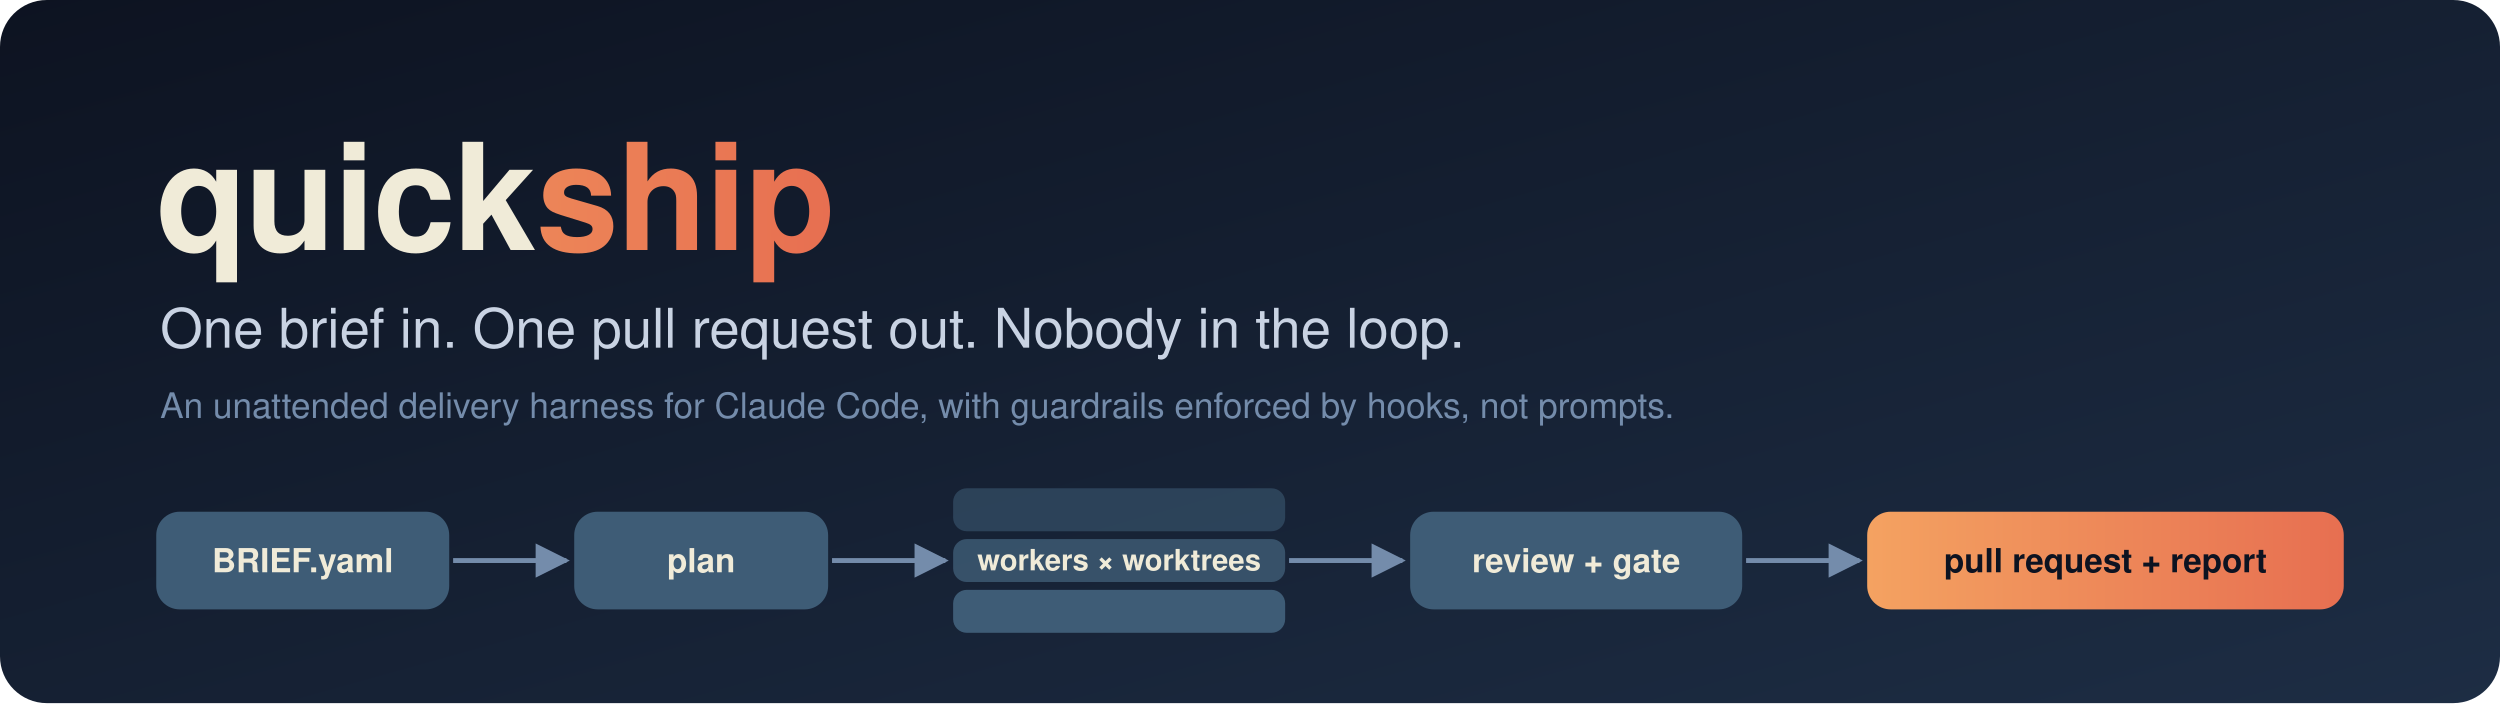
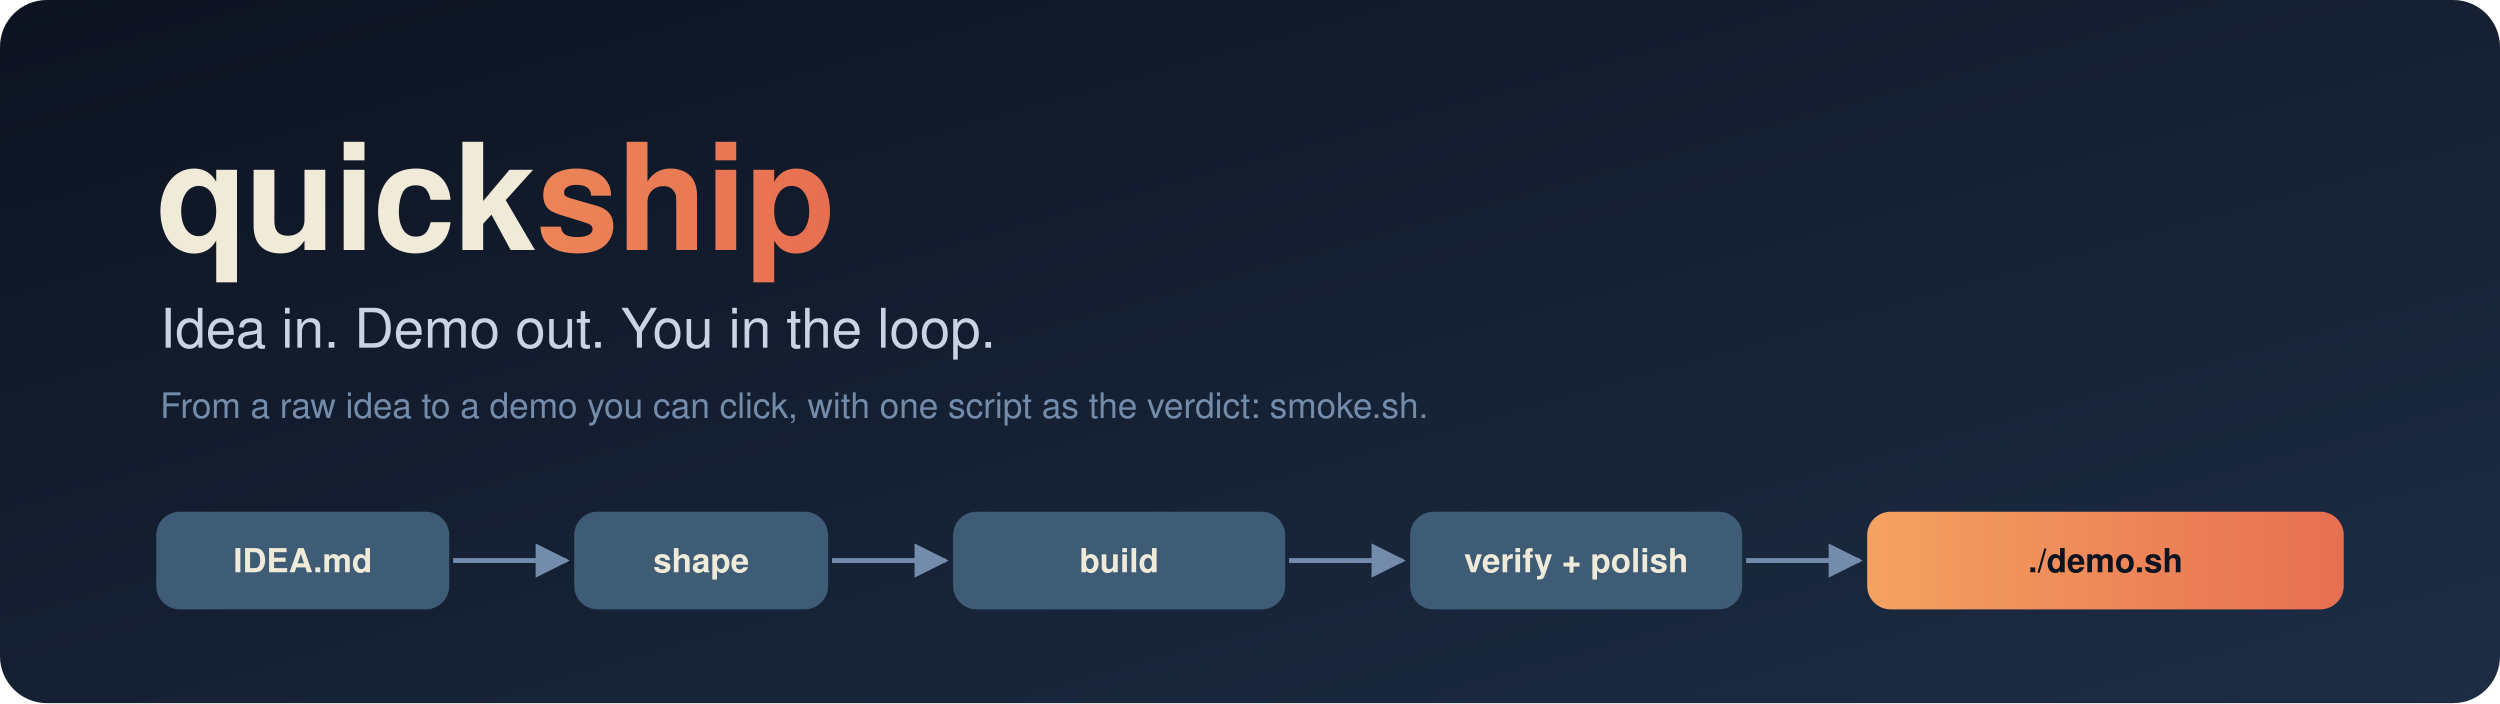
<svg xmlns="http://www.w3.org/2000/svg" width="1280" height="360" viewBox="0 0 1280 360" role="img" aria-labelledby="t d">
  <defs>
    <linearGradient id="bg" x1="0" y1="0" x2="1" y2="1">
      <stop offset="0" stop-color="#0d1321" />
      <stop offset="1" stop-color="#1d2d44" />
    </linearGradient>
    <linearGradient id="accent" x1="0" y1="0" x2="1" y2="0">
      <stop offset="0" stop-color="#f4a261" />
      <stop offset="1" stop-color="#e76f51" />
    </linearGradient>
    <marker id="arrow" viewBox="0 0 10 10" refX="9" refY="5" markerWidth="7" markerHeight="7" orient="auto">
      <path d="M0,0 L10,5 L0,10 z" fill="#748cab" />
    </marker>
  </defs>
  <rect width="1280" height="360" rx="24" fill="url(#bg)" />
  <g font-family="'Segoe UI', 'Helvetica Neue', Helvetica, Arial, sans-serif">
    <text x="80" y="128" font-size="76" font-weight="700" fill="#f0ebd8" letter-spacing="-1">quick<tspan fill="url(#accent)">ship</tspan>
    </text>
-     <text x="82" y="178" font-size="28" fill="#c9d3e3">One brief in. One pull request out. Nobody in the loop.</text>
-     <text x="82" y="214" font-size="18" fill="#748cab">An unattended delivery harness for Claude Code, with guardrails enforced by hooks, not prompts.</text>
+     <text x="82" y="178" font-size="28" fill="#c9d3e3">Idea in. Demo out. You in the loop.</text>
+     <text x="82" y="214" font-size="18" fill="#748cab">From a raw idea to a demo you can click, with one script as the verdict: smoke.sh.</text>
  </g>
  <g font-family="'Segoe UI', 'Helvetica Neue', Helvetica, Arial, sans-serif" font-size="17" font-weight="600" text-anchor="middle">
    <rect x="80" y="262" width="150" height="50" rx="12" fill="#3e5c76" />
-     <text x="155" y="293" fill="#f0ebd8">BRIEF.yaml</text>
+     <text x="155" y="293" fill="#f0ebd8">IDEA.md</text>
    <line x1="232" y1="287" x2="290" y2="287" stroke="#748cab" stroke-width="2.5" marker-end="url(#arrow)" />
    <rect x="294" y="262" width="130" height="50" rx="12" fill="#3e5c76" />
-     <text x="359" y="293" fill="#f0ebd8">plan</text>
+     <text x="359" y="293" fill="#f0ebd8">shape</text>
    <line x1="426" y1="287" x2="484" y2="287" stroke="#748cab" stroke-width="2.5" marker-end="url(#arrow)" />
-     <rect x="488" y="250" width="170" height="22" rx="7" fill="#3e5c76" opacity="0.55" />
-     <rect x="488" y="276" width="170" height="22" rx="7" fill="#3e5c76" opacity="0.8" />
-     <rect x="488" y="302" width="170" height="22" rx="7" fill="#3e5c76" />
-     <text x="573" y="292" fill="#f0ebd8" font-size="15">workers × worktrees</text>
+     <rect x="488" y="262" width="170" height="50" rx="12" fill="#3e5c76" />
+     <text x="573" y="293" fill="#f0ebd8">build</text>
    <line x1="660" y1="287" x2="718" y2="287" stroke="#748cab" stroke-width="2.5" marker-end="url(#arrow)" />
    <rect x="722" y="262" width="170" height="50" rx="12" fill="#3e5c76" />
-     <text x="807" y="293" fill="#f0ebd8">review + gate</text>
+     <text x="807" y="293" fill="#f0ebd8">verify + polish</text>
    <line x1="894" y1="287" x2="952" y2="287" stroke="#748cab" stroke-width="2.5" marker-end="url(#arrow)" />
    <rect x="956" y="262" width="244" height="50" rx="12" fill="url(#accent)" />
-     <text x="1078" y="293" fill="#0d1321">pull request + report</text>
+     <text x="1078" y="293" fill="#0d1321">./demo.sh</text>
  </g>
</svg>
